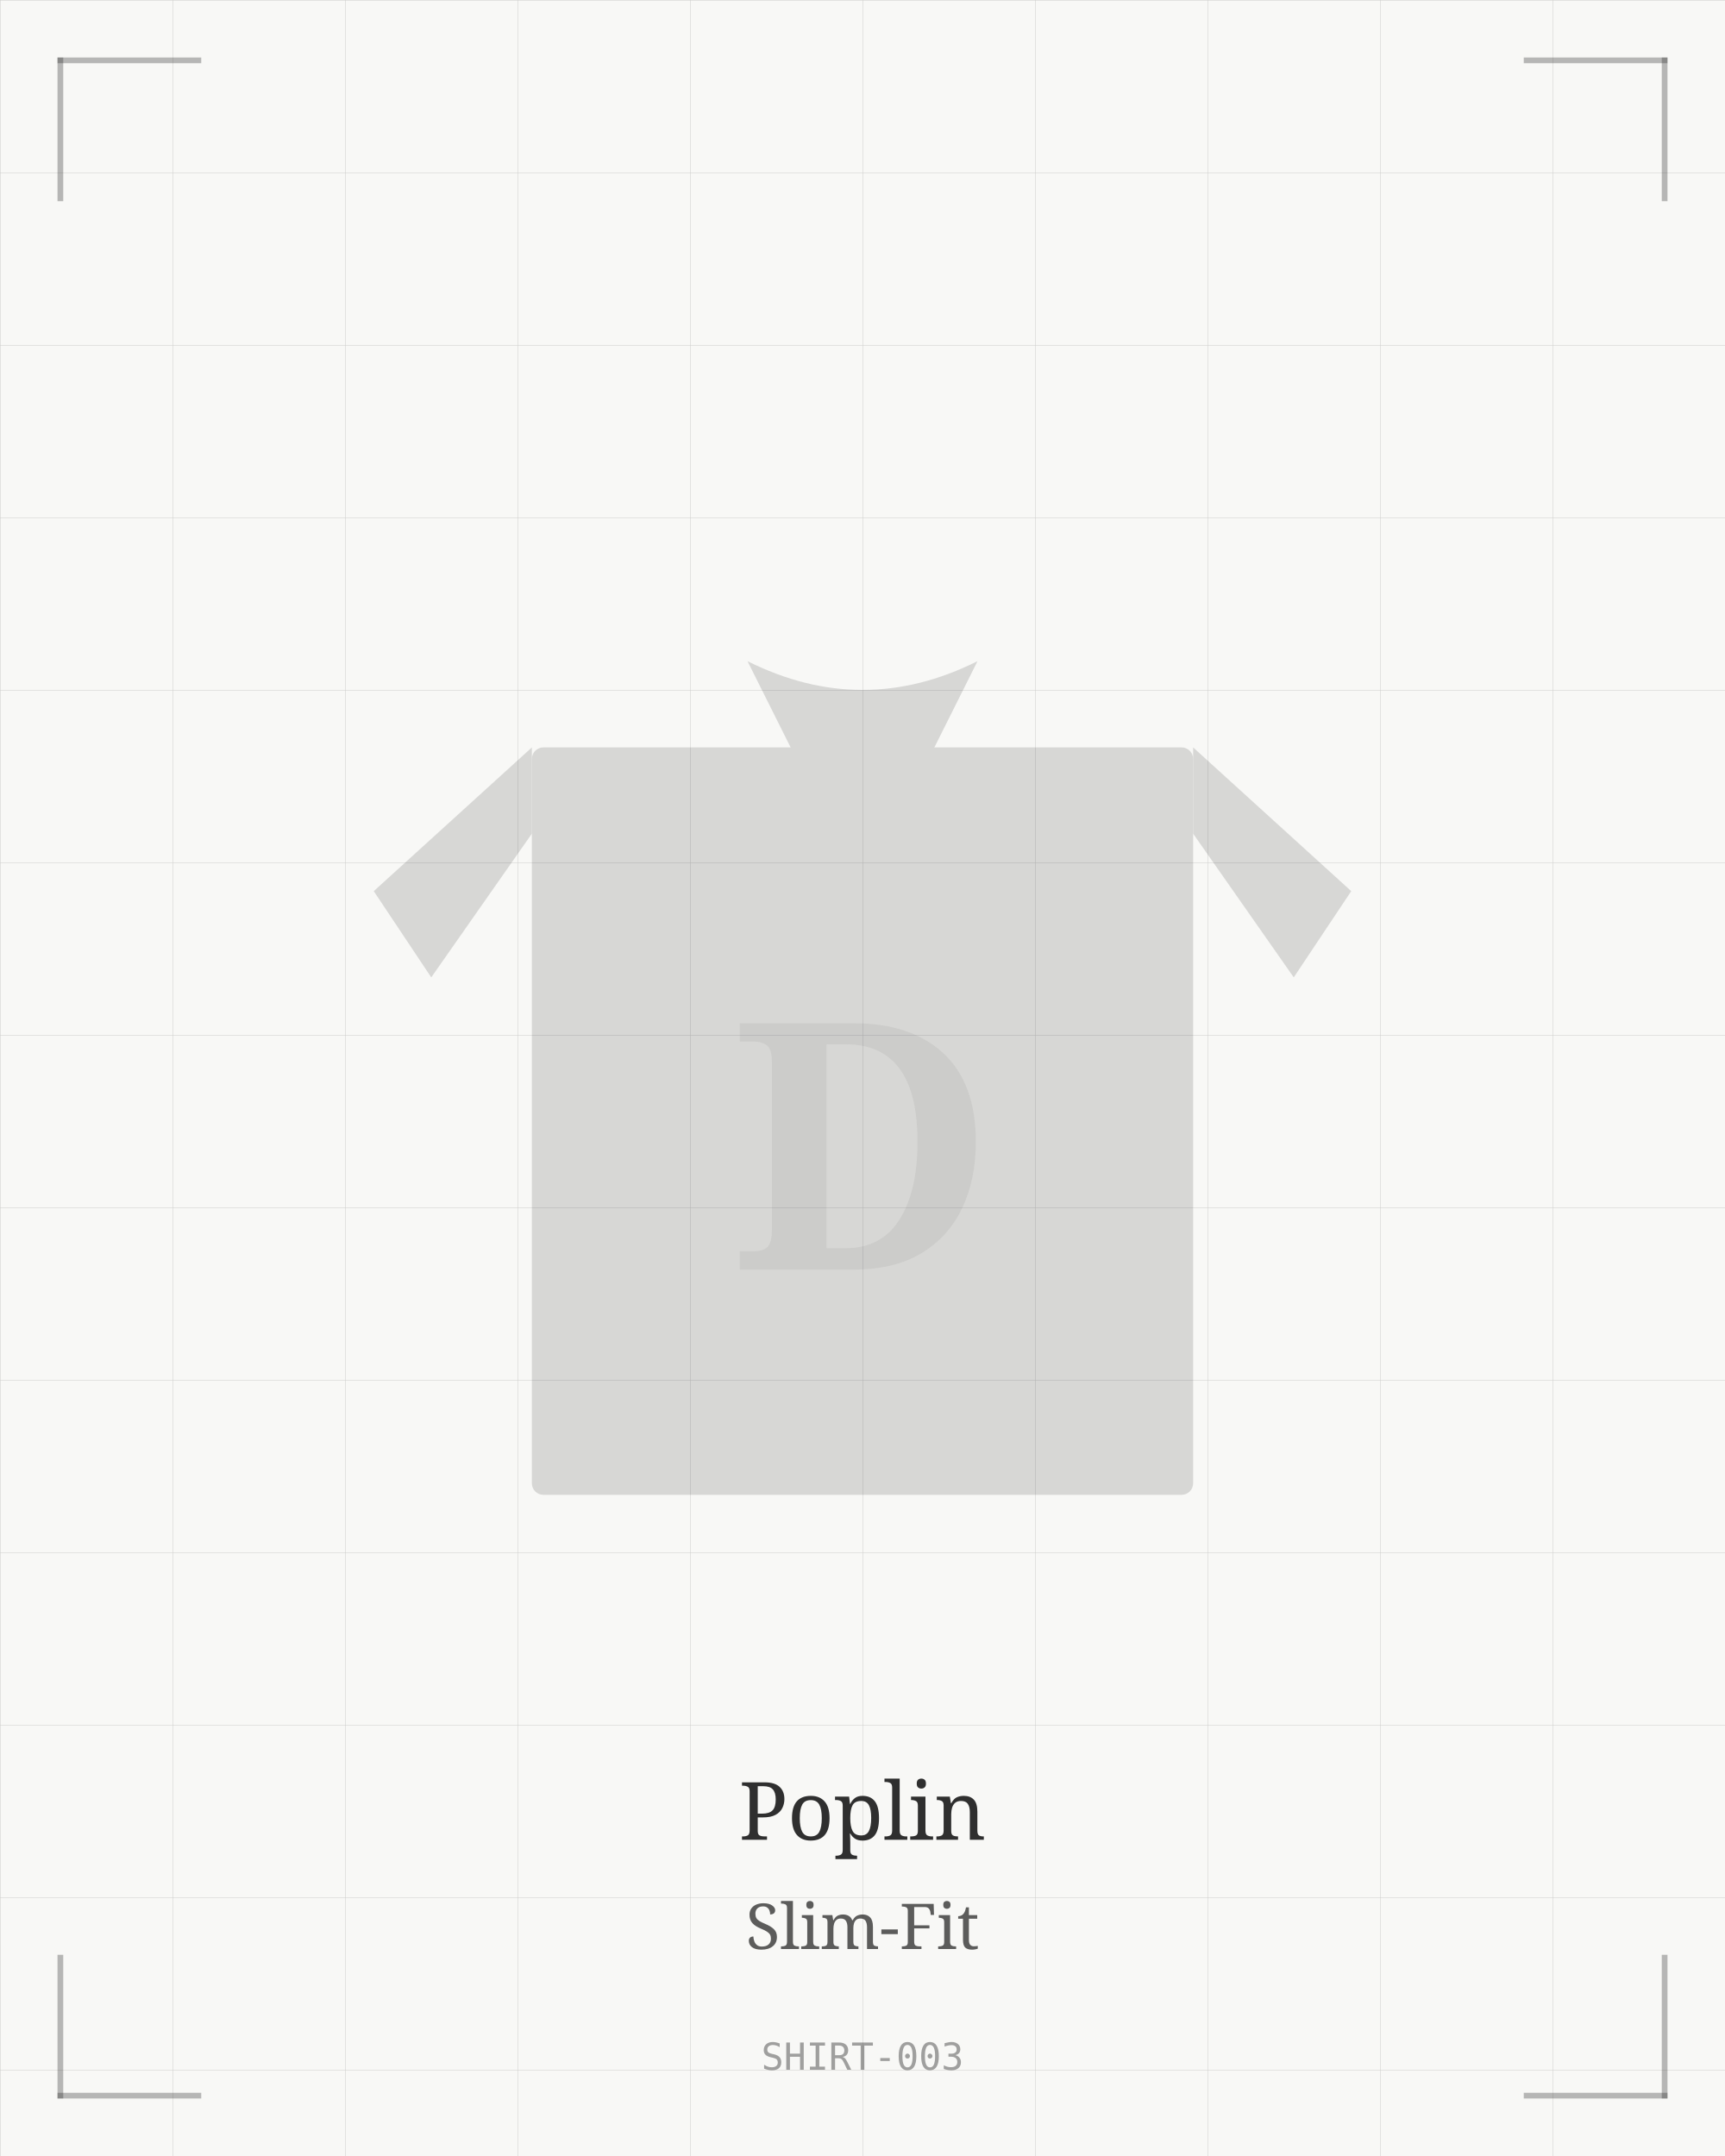
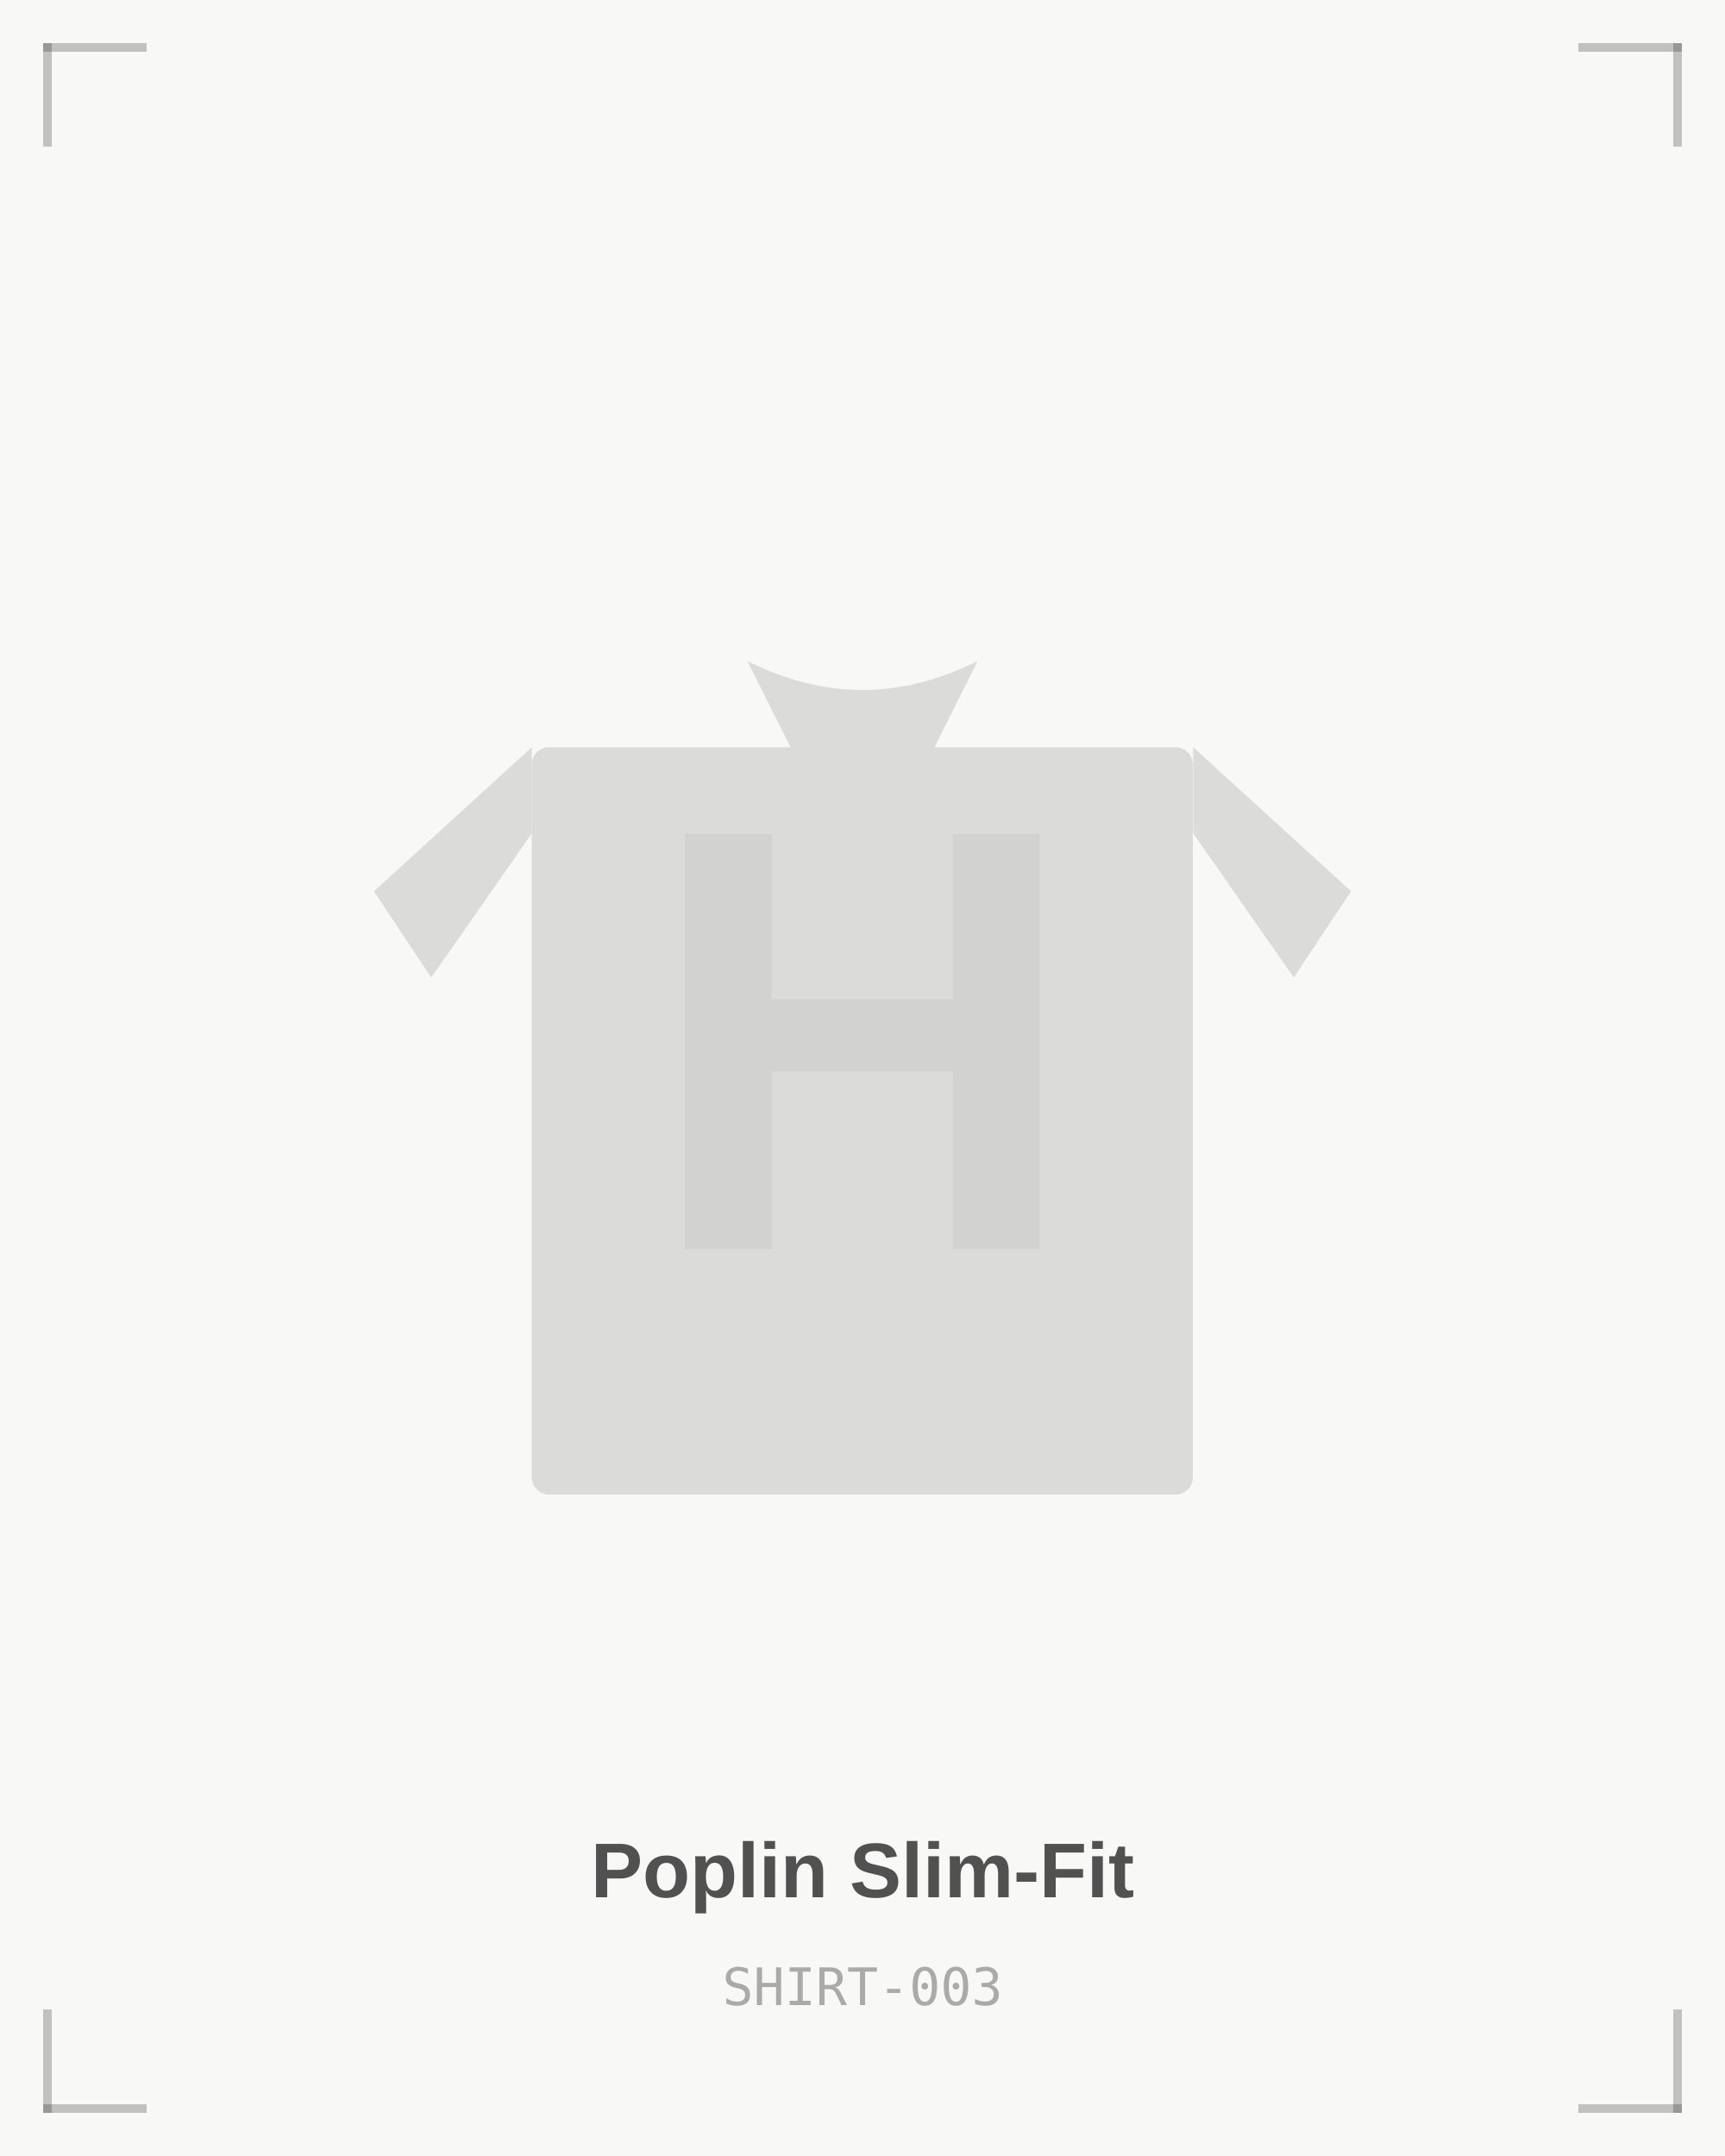
- <svg xmlns="http://www.w3.org/2000/svg" viewBox="0 0 600 750" width="600" height="750">
-   <rect width="600" height="750" fill="#f8f8f6" />
-   <defs>
-     <pattern id="grid" width="60" height="60" patternUnits="userSpaceOnUse">
-       <path d="M 60 0 L 0 0 0 60" fill="none" stroke="#1a1a1a" stroke-width="0.3" opacity="0.2" />
-     </pattern>
-   </defs>
-   <rect width="600" height="750" fill="url(#grid)" />
-   <g opacity="0.15" fill="#1a1a1a">
-     <rect x="185" y="260" width="230" height="260" rx="4" />
-     <path d="M 275 260 Q 300 300 325 260 L 340 230 Q 300 250 260 230 Z" />
-     <path d="M 185 260 L 130 310 L 150 340 L 185 290 Z" />
-     <path d="M 415 260 L 470 310 L 450 340 L 415 290 Z" />
+ <svg xmlns="http://www.w3.org/2000/svg" viewBox="0 0 400 500" width="400" height="500">
+   <rect width="400" height="500" fill="#f8f8f6" />
+   <g opacity="0.13" fill="#1a1a1a">
+     <rect x="123.3" y="173.3" width="153.3" height="173.3" rx="4" />
+     <path d="M 183.3,173.3 Q 200.0,200.0 216.7,173.3 L 226.7,153.3 Q 200.0,166.7 173.3,153.3 Z" />
+     <path d="M 123.3,173.3 L 86.7,206.7 L 100.0,226.7 L 123.3,193.3 Z" />
+     <path d="M 276.7,173.3 L 313.3,206.7 L 300.0,226.7 L 276.7,193.3 Z" />
  </g>
-   <text x="300" y="400" font-family="Georgia, serif" font-size="120" font-weight="bold" fill="#1a1a1a" opacity="0.06" text-anchor="middle" dominant-baseline="middle">D</text>
-   <text x="300" y="640" font-family="Georgia, serif" font-size="28" font-weight="500" fill="#1a1a1a" opacity="0.9" text-anchor="middle">Poplin</text>
-   <text x="300" y="678" font-family="Georgia, serif" font-size="22" font-weight="400" fill="#1a1a1a" opacity="0.7" text-anchor="middle">Slim-Fit</text>
-   <text x="300" y="720" font-family="monospace" font-size="13" fill="#1a1a1a" opacity="0.4" text-anchor="middle">SHIRT-003</text>
-   <rect x="20" y="20" width="50" height="2" fill="#1a1a1a" opacity="0.3" />
-   <rect x="20" y="20" width="2" height="50" fill="#1a1a1a" opacity="0.3" />
-   <rect x="530" y="20" width="50" height="2" fill="#1a1a1a" opacity="0.3" />
-   <rect x="578" y="20" width="2" height="50" fill="#1a1a1a" opacity="0.3" />
-   <rect x="20" y="728" width="50" height="2" fill="#1a1a1a" opacity="0.3" />
-   <rect x="20" y="680" width="2" height="50" fill="#1a1a1a" opacity="0.3" />
-   <rect x="530" y="728" width="50" height="2" fill="#1a1a1a" opacity="0.3" />
-   <rect x="578" y="680" width="2" height="50" fill="#1a1a1a" opacity="0.3" />
+   <text x="200" y="250" font-family="Arial Black,Arial,sans-serif" font-size="140" font-weight="900" fill="#1a1a1a" opacity="0.05" text-anchor="middle" dominant-baseline="middle">H</text>
+   <text x="200" y="440" font-family="Arial,sans-serif" font-size="18" font-weight="600" fill="#1a1a1a" opacity="0.75" text-anchor="middle">Poplin Slim-Fit</text>
+   <text x="200" y="465" font-family="monospace" font-size="12" fill="#1a1a1a" opacity="0.35" text-anchor="middle">SHIRT-003</text>
+   <rect x="10" y="10" width="24" height="2" fill="#1a1a1a" opacity="0.25" />
+   <rect x="10" y="10" width="2" height="24" fill="#1a1a1a" opacity="0.25" />
+   <rect x="366" y="10" width="24" height="2" fill="#1a1a1a" opacity="0.25" />
+   <rect x="388" y="10" width="2" height="24" fill="#1a1a1a" opacity="0.25" />
+   <rect x="10" y="488" width="24" height="2" fill="#1a1a1a" opacity="0.25" />
+   <rect x="10" y="466" width="2" height="24" fill="#1a1a1a" opacity="0.25" />
+   <rect x="366" y="488" width="24" height="2" fill="#1a1a1a" opacity="0.25" />
+   <rect x="388" y="466" width="2" height="24" fill="#1a1a1a" opacity="0.25" />
</svg>
